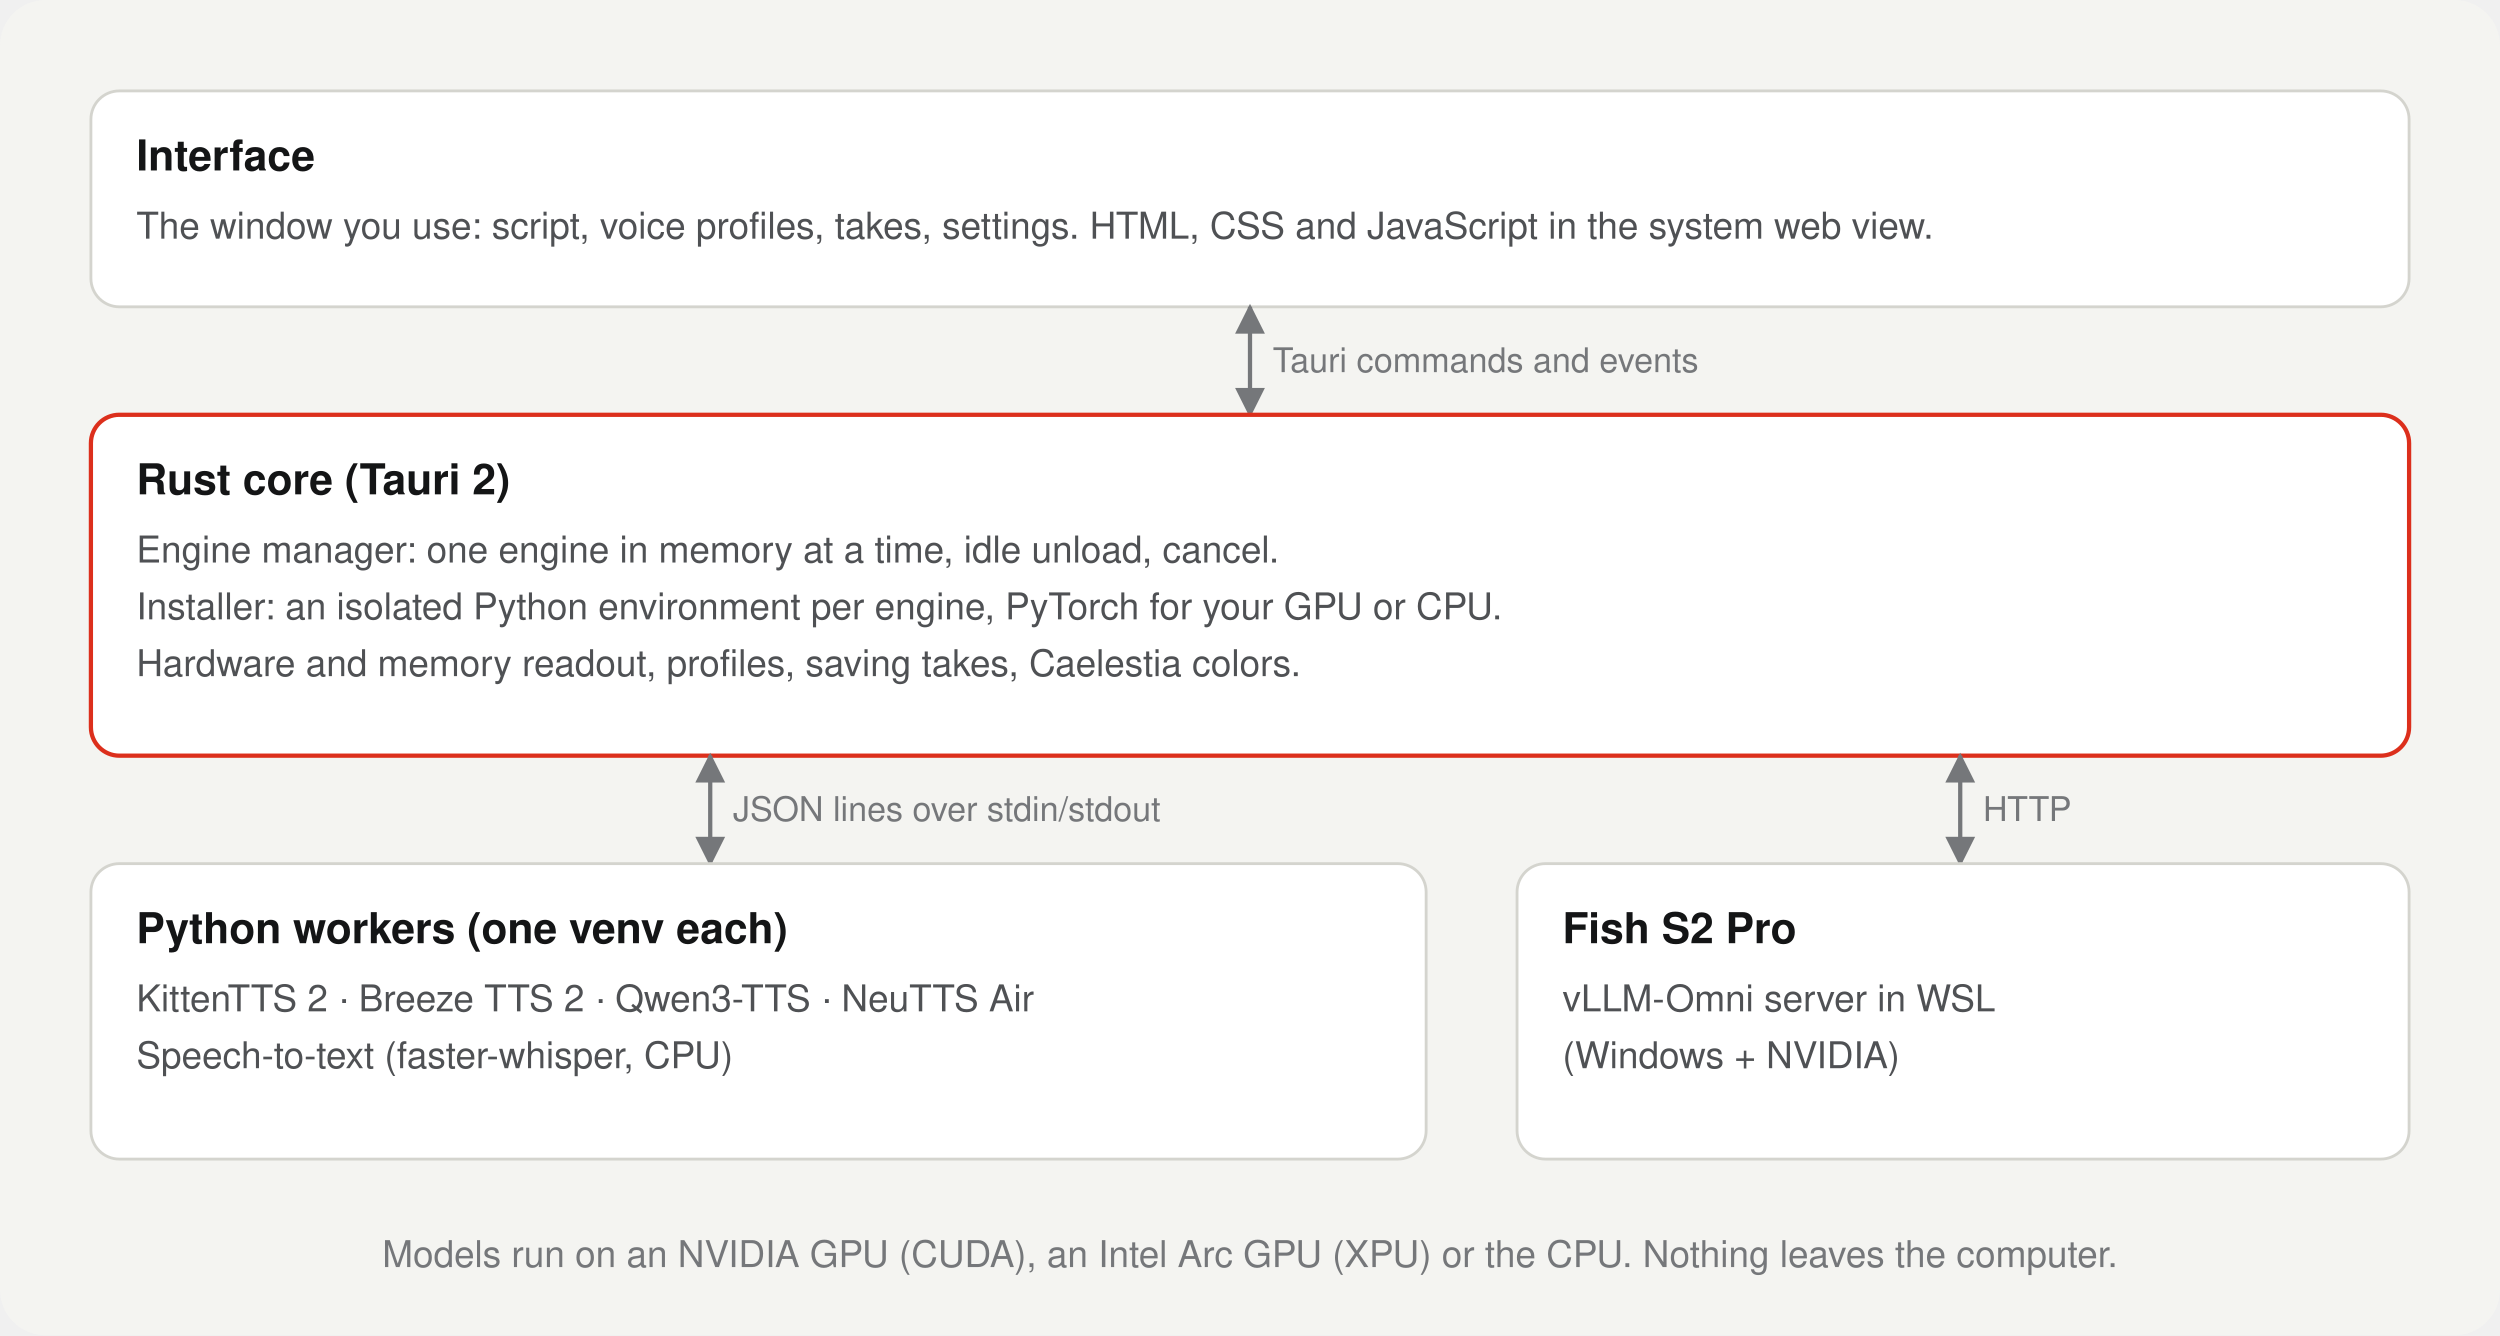
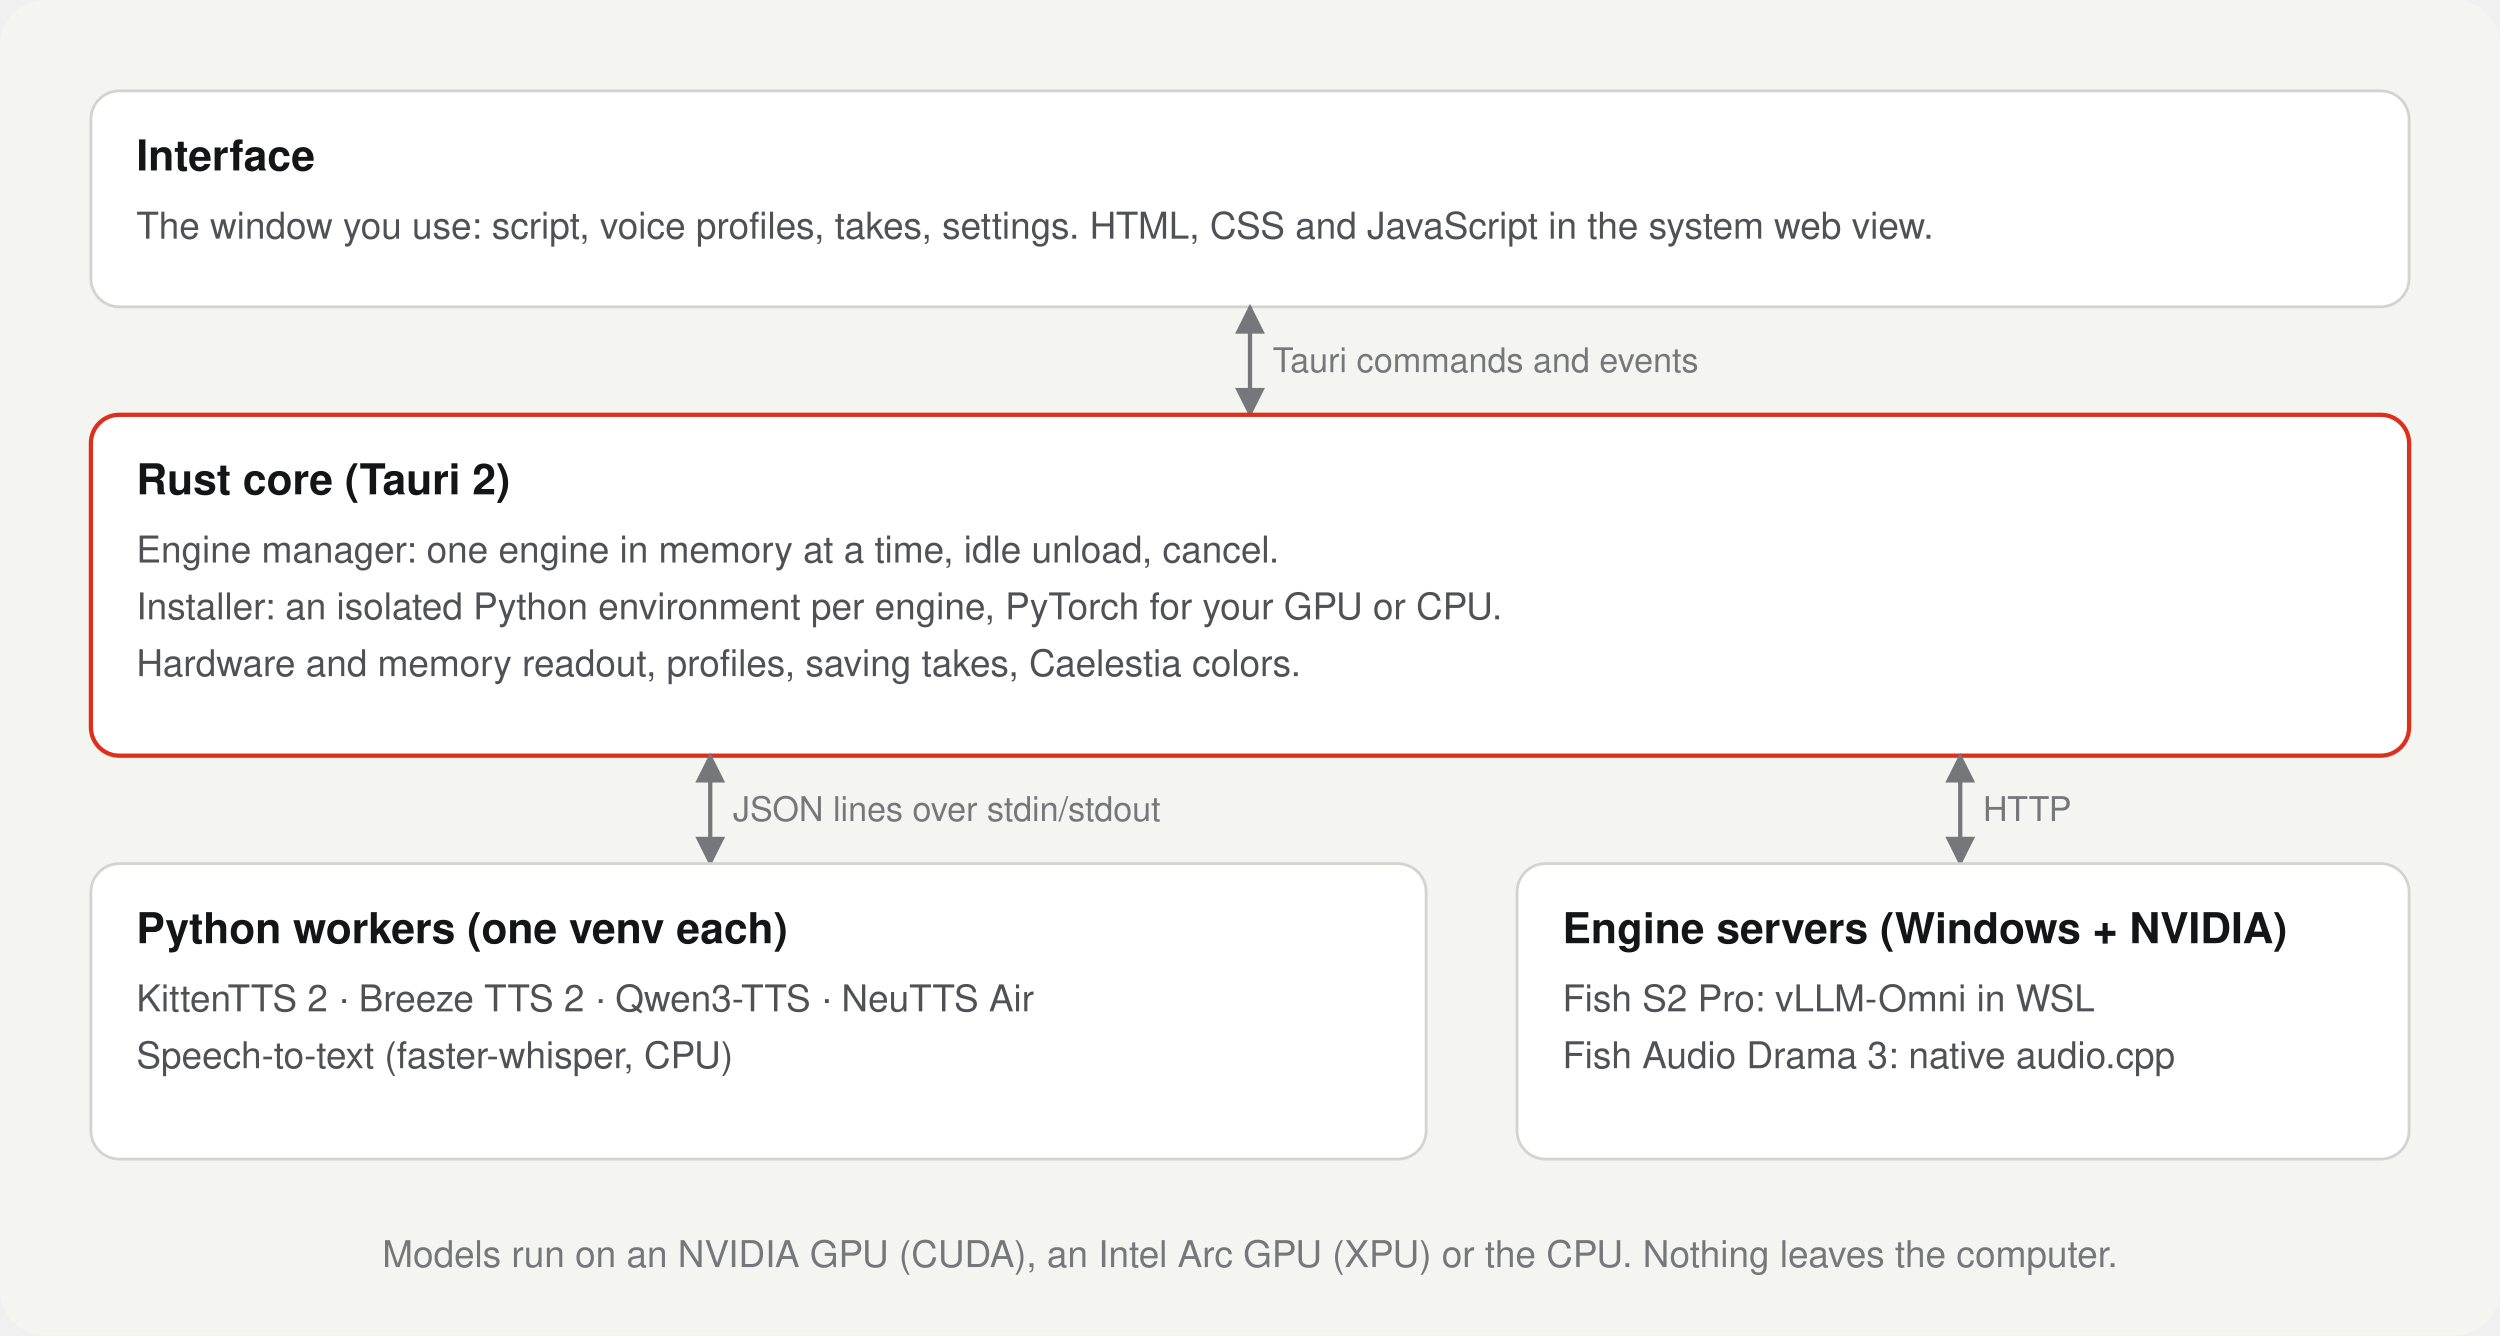
<svg xmlns="http://www.w3.org/2000/svg" viewBox="0 0 880 470" width="880" height="470" role="img" aria-label="How Mimic works" font-family="'IBM Plex Sans', -apple-system, 'Segoe UI', Helvetica, Arial, sans-serif">
  <defs>
    <marker id="a" viewBox="0 0 10 10" refX="9" refY="5" markerWidth="7" markerHeight="7" orient="auto-start-reverse">
      <path d="M0,0 L10,5 L0,10 z" fill="#75777A" />
    </marker>
  </defs>
  <rect width="880" height="470" rx="16" fill="#F4F4F1" />
  <rect x="32" y="32" width="816" height="76" rx="10" fill="#FFFFFF" stroke="#D4D4CE" stroke-width="1" />
  <text x="48" y="60" font-size="15" font-weight="600" fill="#141516">Interface</text>
  <text x="48" y="84" font-size="13" fill="#4F5154">The window you use: script, voice profiles, takes, settings. HTML, CSS and JavaScript in the system web view.</text>
  <line x1="440" y1="108" x2="440" y2="146" stroke="#75777A" stroke-width="1.5" marker-end="url(#a)" marker-start="url(#a)" />
  <text x="448.0" y="131.0" font-size="12" fill="#75777A">Tauri commands and events</text>
  <rect x="32" y="146" width="816" height="120" rx="10" fill="#FFFFFF" stroke="#DC2F1C" stroke-width="1.5" />
  <text x="48" y="174" font-size="15" font-weight="600" fill="#141516">Rust core (Tauri 2)</text>
  <text x="48" y="198" font-size="13" fill="#4F5154">Engine manager: one engine in memory at a time, idle unload, cancel.</text>
  <text x="48" y="218" font-size="13" fill="#4F5154">Installer: an isolated Python environment per engine, PyTorch for your GPU or CPU.</text>
  <text x="48" y="238" font-size="13" fill="#4F5154">Hardware and memory readout, profiles, saving takes, Caelestia colors.</text>
  <line x1="250" y1="266" x2="250" y2="304" stroke="#75777A" stroke-width="1.5" marker-end="url(#a)" marker-start="url(#a)" />
  <text x="258.0" y="289.0" font-size="12" fill="#75777A">JSON lines over stdin/stdout</text>
  <line x1="690" y1="266" x2="690" y2="304" stroke="#75777A" stroke-width="1.5" marker-end="url(#a)" marker-start="url(#a)" />
  <text x="698.0" y="289.0" font-size="12" fill="#75777A">HTTP</text>
  <rect x="32" y="304" width="470" height="104" rx="10" fill="#FFFFFF" stroke="#D4D4CE" stroke-width="1" />
  <text x="48" y="332" font-size="15" font-weight="600" fill="#141516">Python workers (one venv each)</text>
  <text x="48" y="356" font-size="13" fill="#4F5154">KittenTTS 2 · Breeze TTS 2 · Qwen3-TTS · NeuTTS Air</text>
  <text x="48" y="376" font-size="13" fill="#4F5154">Speech-to-text (faster-whisper, CPU)</text>
  <rect x="534" y="304" width="314" height="104" rx="10" fill="#FFFFFF" stroke="#D4D4CE" stroke-width="1" />
-   <text x="550" y="332" font-size="15" font-weight="600" fill="#141516">Fish S2 Pro</text>
-   <text x="550" y="356" font-size="13" fill="#4F5154">vLLM-Omni server in WSL</text>
-   <text x="550" y="376" font-size="13" fill="#4F5154">(Windows + NVIDIA)</text>
+   <text x="550" y="332" font-size="15" font-weight="600" fill="#141516">Engine servers (Windows + NVIDIA)</text>
+   <text x="550" y="356" font-size="13" fill="#4F5154">Fish S2 Pro: vLLM-Omni in WSL</text>
+   <text x="550" y="376" font-size="13" fill="#4F5154">Fish Audio Drama 3: native audio.cpp</text>
  <text x="440" y="446" font-size="13" fill="#75777A" text-anchor="middle">Models run on an NVIDIA GPU (CUDA), an Intel Arc GPU (XPU) or the CPU. Nothing leaves the computer.</text>
</svg>
